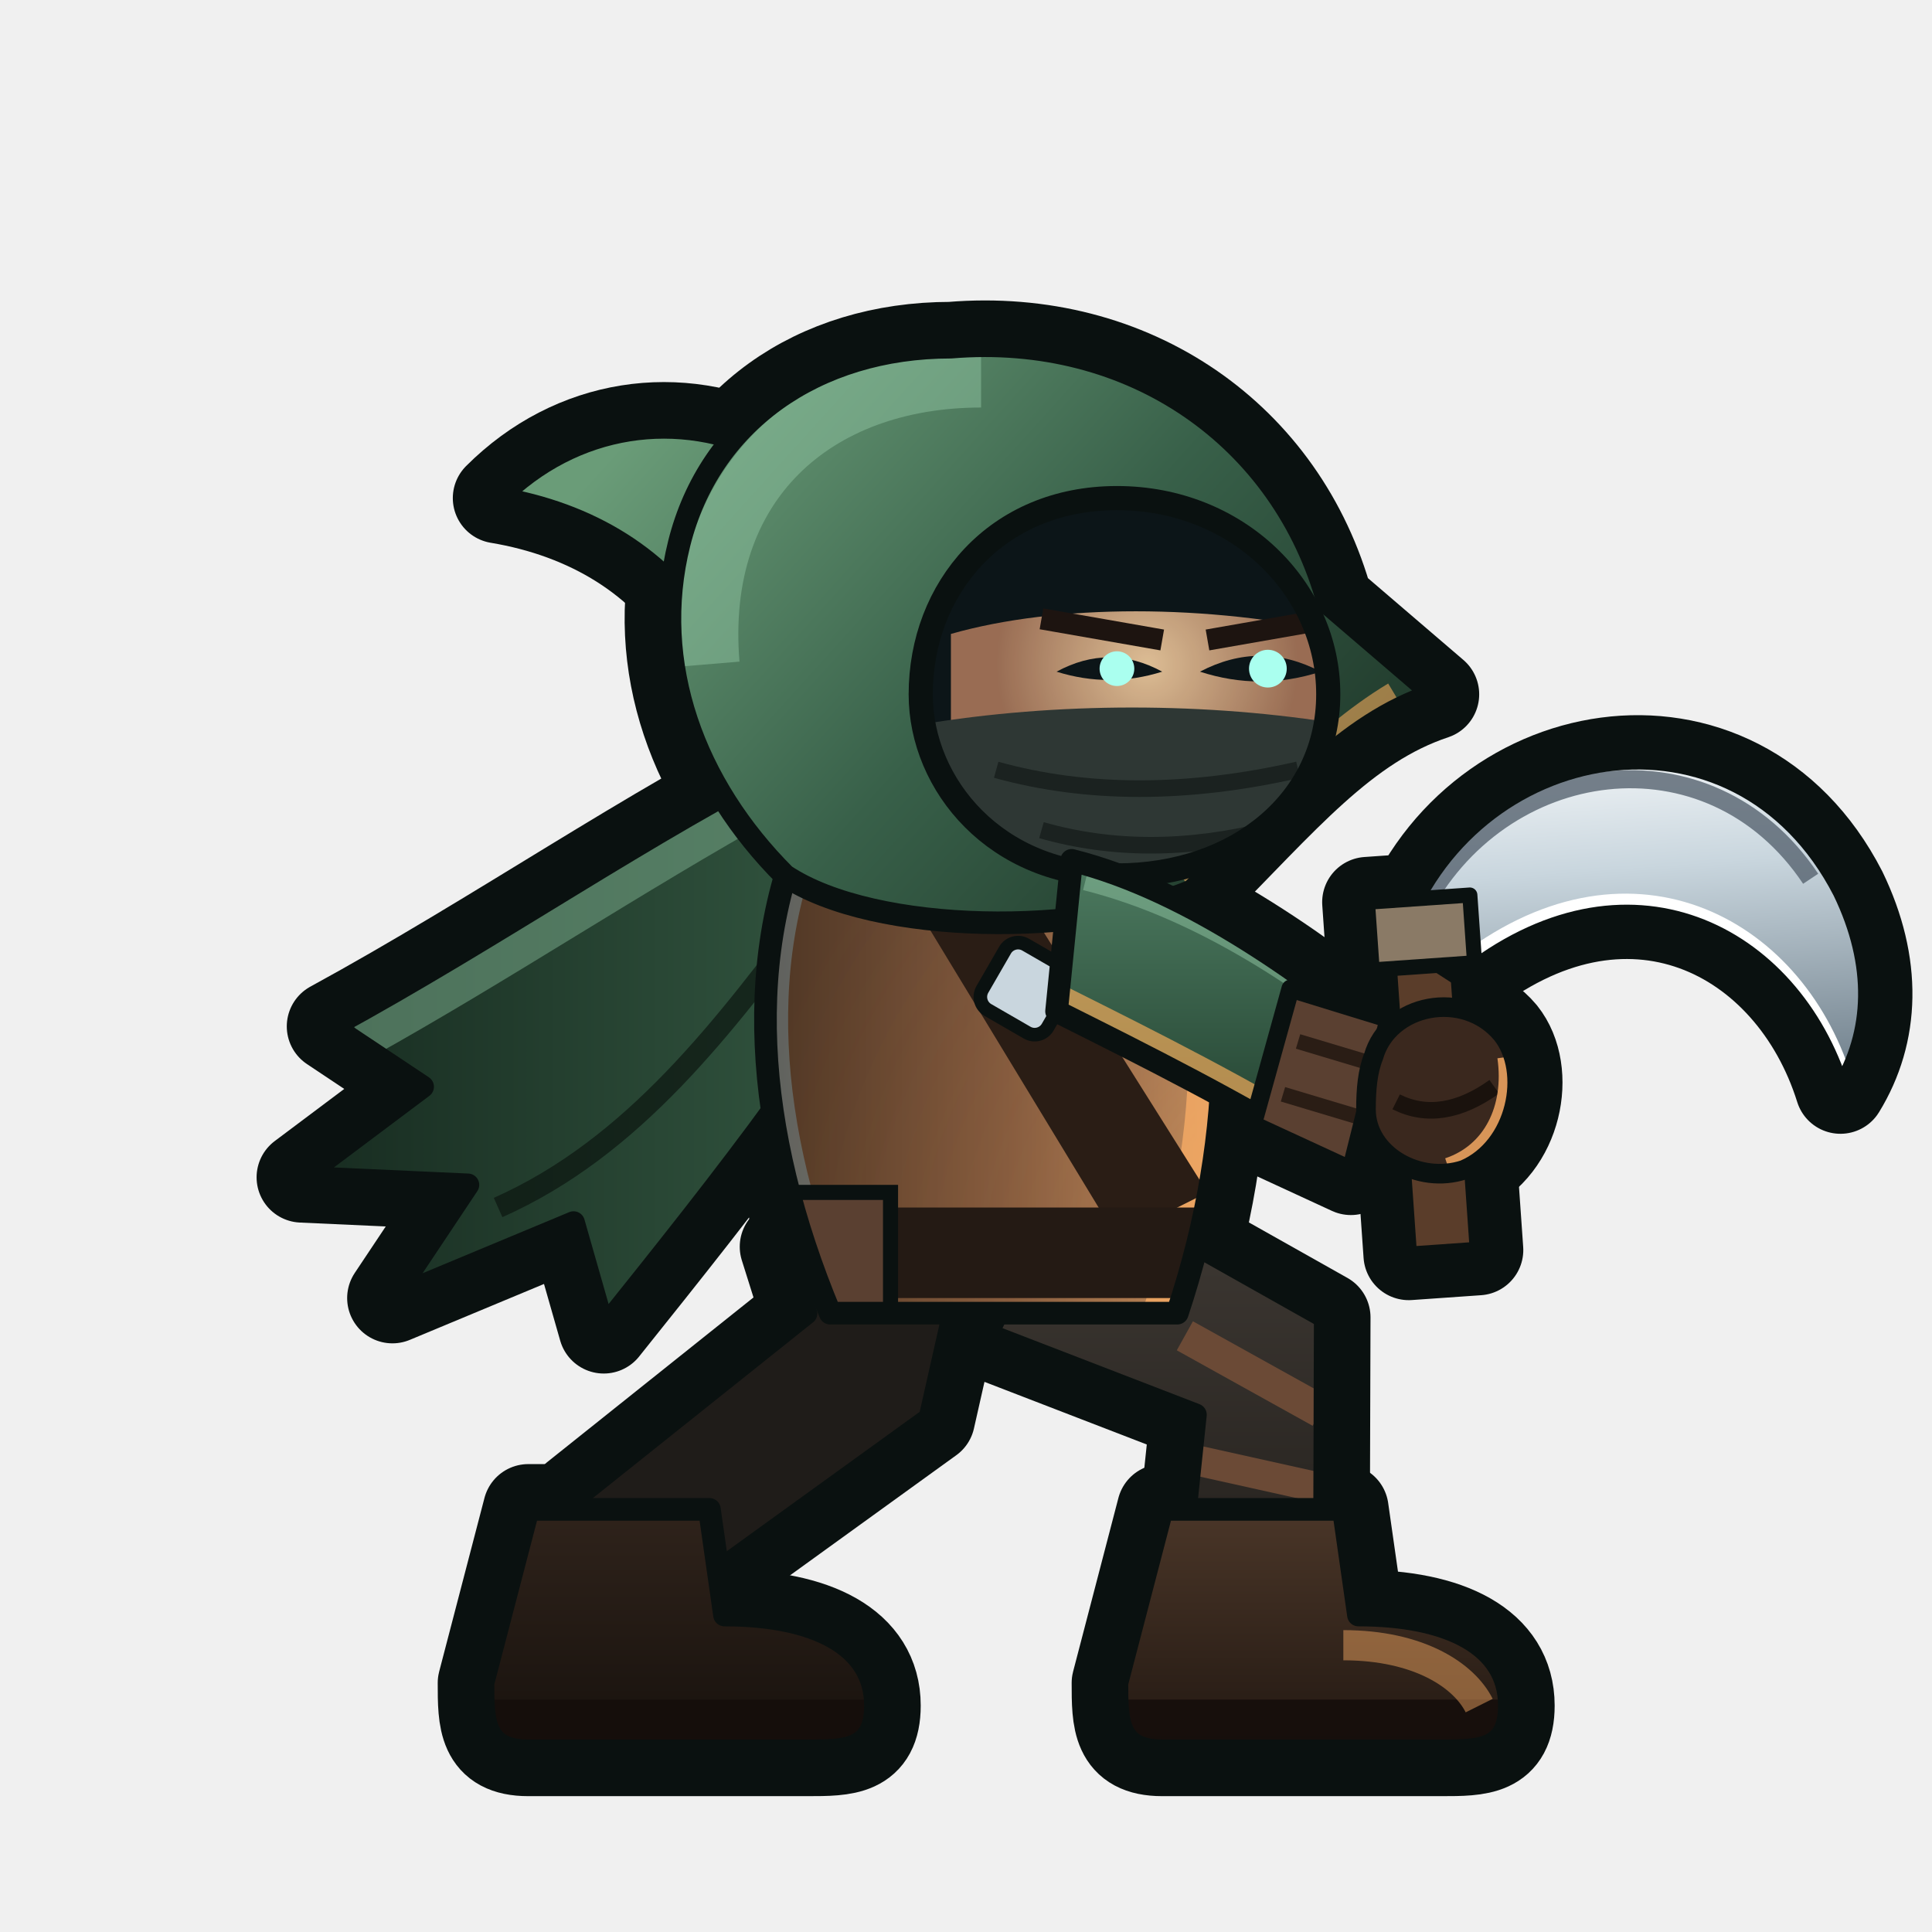
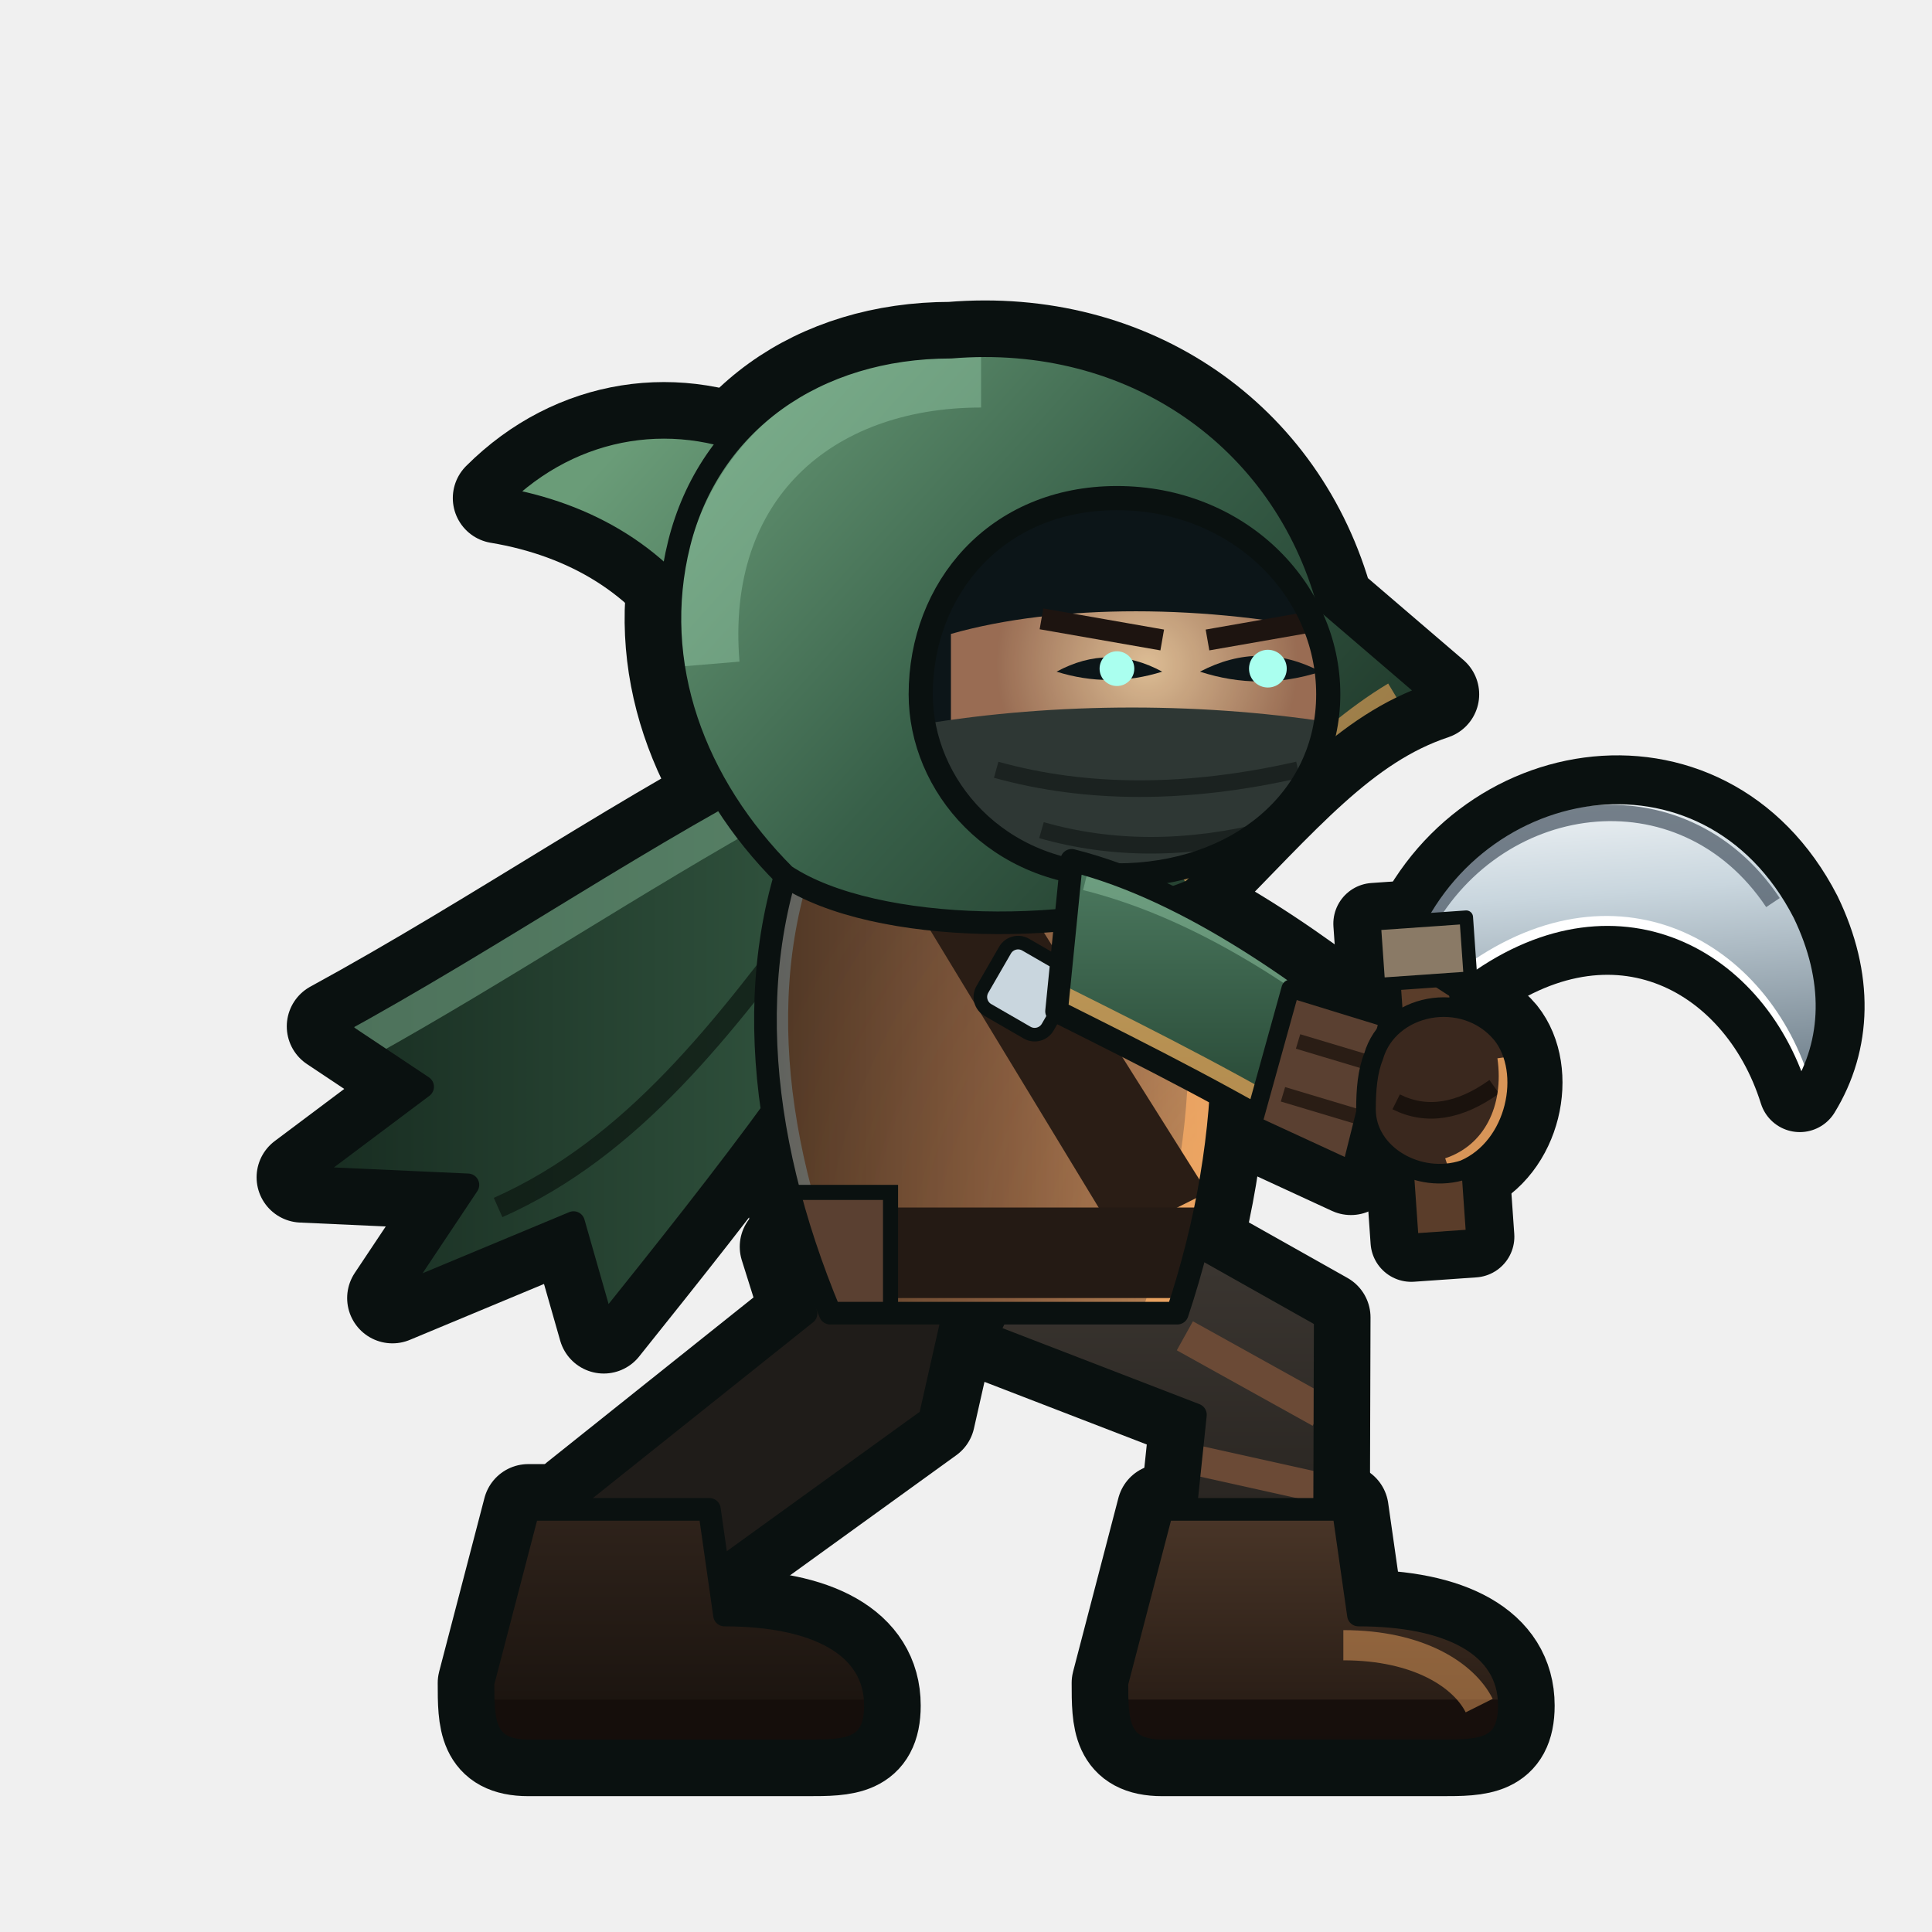
<svg xmlns="http://www.w3.org/2000/svg" viewBox="0 0 128 128" width="128" height="128">
  <defs>
    <linearGradient id="hn0-hood" gradientUnits="userSpaceOnUse" x1="46" y1="24" x2="88" y2="62">
      <stop offset="0" stop-color="#6a9c78" />
      <stop offset="0.5" stop-color="#386049" />
      <stop offset="1" stop-color="#1c3326" />
    </linearGradient>
    <linearGradient id="hn0-cape" gradientUnits="userSpaceOnUse" x1="60" y1="0" x2="20" y2="0">
      <stop offset="0" stop-color="#355a43" />
      <stop offset="1" stop-color="#172b20" />
    </linearGradient>
    <linearGradient id="hn0-leather" gradientUnits="userSpaceOnUse" x1="48" y1="0" x2="82" y2="0">
      <stop offset="0" stop-color="#46301f" />
      <stop offset="0.55" stop-color="#7d573e" />
      <stop offset="1" stop-color="#b98a63" />
    </linearGradient>
    <linearGradient id="hn0-pants" gradientUnits="userSpaceOnUse" x1="0" y1="84" x2="0" y2="112">
      <stop offset="0" stop-color="#3a3530" />
      <stop offset="1" stop-color="#1d1a17" />
    </linearGradient>
    <linearGradient id="hn0-boot" gradientUnits="userSpaceOnUse" x1="0" y1="100" x2="0" y2="116">
      <stop offset="0" stop-color="#4a3628" />
      <stop offset="1" stop-color="#221812" />
    </linearGradient>
    <linearGradient id="hn0-bootb" gradientUnits="userSpaceOnUse" x1="0" y1="100" x2="0" y2="116">
      <stop offset="0" stop-color="#2f231b" />
      <stop offset="1" stop-color="#17110d" />
    </linearGradient>
    <linearGradient id="hn0-sleeve" gradientUnits="userSpaceOnUse" x1="0" y1="56" x2="0" y2="76">
      <stop offset="0" stop-color="#4f7e63" />
      <stop offset="1" stop-color="#22402f" />
    </linearGradient>
    <linearGradient id="hn0-blade" gradientUnits="userSpaceOnUse" x1="0" y1="-26" x2="0" y2="0">
      <stop offset="0" stop-color="#ffffff" />
      <stop offset="0.4" stop-color="#c9d6de" />
      <stop offset="1" stop-color="#6a7a86" />
    </linearGradient>
    <radialGradient id="hn0-warm" gradientUnits="userSpaceOnUse" cx="92" cy="86" r="44">
      <stop offset="0" stop-color="#ffb547" stop-opacity="0.32" />
      <stop offset="0.5" stop-color="#ff9a3d" stop-opacity="0.1" />
      <stop offset="1" stop-color="#ff9a3d" stop-opacity="0" />
    </radialGradient>
    <radialGradient id="hn0-skin" gradientUnits="userSpaceOnUse" cx="76" cy="44" r="10">
      <stop offset="0" stop-color="#f3cfa2" />
      <stop offset="1" stop-color="#a8765a" />
    </radialGradient>
  </defs>
  <g>
    <path d="M 53 50 C 43 55 33 62 22 68 L 28 72 L 20 78 L 31 78.5 L 26 86 L 38 81 L 40 88 C 48 78 56 68 61 58 Z" fill="#0a1110" stroke="#0a1110" stroke-width="6" stroke-linejoin="round" stroke-linecap="round" />
    <path d="M 51 30 C 45 27 38 28 33 33 C 39 34 44 37 47 42 Z" fill="#0a1110" stroke="#0a1110" stroke-width="6" stroke-linejoin="round" stroke-linecap="round" />
    <path d="M 52.01 82.6 L 53.4 87.02 L 38.13 99.21 L 43.87 106.79 L 61.6 93.98 L 63.99 83.4 Z" fill="#0a1110" stroke="#0a1110" stroke-width="6" stroke-linejoin="round" stroke-linecap="round" />
    <path d="M 35 100 L 47 100 L 48 107 C 54 107 58 109 58 113 C 58 116 56 116 53.5 116 L 35 116 C 32 116 32 114 32 111.5 Z" fill="#0a1110" stroke="#0a1110" stroke-width="6" stroke-linejoin="round" stroke-linecap="round" />
    <path d="M 65.39 88.4 L 79.2 93.73 L 78.25 102.81 L 87.75 103.19 L 87.8 87.28 L 70.61 77.6 Z" fill="#0a1110" stroke="#0a1110" stroke-width="6" stroke-linejoin="round" stroke-linecap="round" />
    <path d="M 77 100 L 89 100 L 90 107 C 96 107 100 109 100 113 C 100 116 98 116 95.5 116 L 77 116 C 74 116 74 114 74 111.5 Z" fill="#0a1110" stroke="#0a1110" stroke-width="6" stroke-linejoin="round" stroke-linecap="round" />
    <path d="M 54 53 C 49 63 50 75 55 87 L 78 87 C 82 75 82 63 78 53 C 71 49 60 49 54 53 Z" fill="#0a1110" stroke="#0a1110" stroke-width="6" stroke-linejoin="round" stroke-linecap="round" />
    <path d="M 63 23 C 75 22 85 29 88 40 L 95 46 C 89 48 85 53 79 59 C 72 62 58 62 52 58 C 46 52 43 44 45 36 C 47 28 54 23 63 23 Z" fill="#0a1110" stroke="#0a1110" stroke-width="6" stroke-linejoin="round" stroke-linecap="round" />
-     <path d="M -2.3 -12 L 2.3 -12 L 2.3 9 L -2.3 9 Z" transform="translate(95 74) rotate(-4)" fill="#0a1110" stroke="#0a1110" stroke-width="6" stroke-linejoin="round" stroke-linecap="round" />
-     <path d="M -1.5 -12 C 4 -25 22 -27 28 -13 C 30 -8 29.5 -3.5 27 0 C 24.5 -10.5 14 -17 2.5 -9 Z" transform="translate(95 74) rotate(-4)" fill="#0a1110" stroke="#0a1110" stroke-width="6" stroke-linejoin="round" stroke-linecap="round" />
-     <path d="M -3.4 -14.5 L 3.4 -14.5 L 3.4 -10 L -3.4 -10 Z" transform="translate(95 74) rotate(-4)" fill="#0a1110" stroke="#0a1110" stroke-width="6" stroke-linejoin="round" stroke-linecap="round" />
+     <path d="M -2.3 -12 L 2.3 -12 L 2.3 9 L -2.3 9 Z" transform="translate(95 74) rotate(-4) scale(0.9)" fill="#0a1110" stroke="#0a1110" stroke-width="6" stroke-linejoin="round" stroke-linecap="round" />
+     <path d="M -1.5 -12 C 4 -25 22 -27 28 -13 C 30 -8 29.5 -3.5 27 0 C 24.5 -10.5 14 -17 2.5 -9 Z" transform="translate(95 74) rotate(-4) scale(0.9)" fill="#0a1110" stroke="#0a1110" stroke-width="6" stroke-linejoin="round" stroke-linecap="round" />
+     <path d="M -3.4 -14.5 L 3.4 -14.5 L 3.4 -10 L -3.4 -10 Z" transform="translate(95 74) rotate(-4) scale(0.9)" fill="#0a1110" stroke="#0a1110" stroke-width="6" stroke-linejoin="round" stroke-linecap="round" />
    <path d="M 71 57 C 79 59 87 65 92.5 69.5 L 88.5 77 C 82 73 76 70 70 67 Z" fill="#0a1110" stroke="#0a1110" stroke-width="6" stroke-linejoin="round" stroke-linecap="round" />
    <path d="M 85.5 65.5 L 92 67.5 L 89.5 77.5 L 83 74.5 Z" fill="#0a1110" stroke="#0a1110" stroke-width="6" stroke-linejoin="round" stroke-linecap="round" />
    <path d="M 91 70 C 92 66.5 97 65.5 99.5 68.5 C 101.5 71 100.5 76 97 77.5 C 94 78.5 90.5 76.5 90.5 73.5 C 90.5 72.2 90.6 71 91 70 Z" fill="#0a1110" stroke="#0a1110" stroke-width="6" stroke-linejoin="round" stroke-linecap="round" />
  </g>
  <g>
    <g>
      <path d="M 53 50 C 43 55 33 62 22 68 L 28 72 L 20 78 L 31 78.5 L 26 86 L 38 81 L 40 88 C 48 78 56 68 61 58 Z" fill="url(#hn0-cape)" />
      <clipPath id="hn0-c0">
        <path d="M 53 50 C 43 55 33 62 22 68 L 28 72 L 20 78 L 31 78.5 L 26 86 L 38 81 L 40 88 C 48 78 56 68 61 58 Z" />
      </clipPath>
      <g clip-path="url(#hn0-c0)">
        <path d="M 51 53 C 42 58 33 64 24 69" fill="none" stroke="#6f9f80" stroke-width="2.4" opacity="0.6" />
        <path d="M 54 60 C 48 68 42 76 33 80" fill="none" stroke="#0b1510" stroke-width="1.4" opacity="0.7" />
      </g>
      <path d="M 53 50 C 43 55 33 62 22 68 L 28 72 L 20 78 L 31 78.5 L 26 86 L 38 81 L 40 88 C 48 78 56 68 61 58 Z" fill="none" stroke="#0a1110" stroke-width="1.5" stroke-linejoin="round" stroke-linecap="round" />
    </g>
    <g>
      <path d="M 51 30 C 45 27 38 28 33 33 C 39 34 44 37 47 42 Z" fill="url(#hn0-hood)" />
      <path d="M 51 30 C 45 27 38 28 33 33 C 39 34 44 37 47 42 Z" fill="none" stroke="#0a1110" stroke-width="1.5" stroke-linejoin="round" stroke-linecap="round" />
    </g>
    <g>
      <path d="M 52.01 82.6 L 53.4 87.02 L 38.13 99.21 L 43.87 106.79 L 61.6 93.98 L 63.99 83.4 Z" fill="#1f1c19" />
      <path d="M 52.01 82.6 L 53.4 87.02 L 38.13 99.21 L 43.87 106.79 L 61.6 93.98 L 63.99 83.4 Z" fill="none" stroke="#0a1110" stroke-width="1.5" stroke-linejoin="round" stroke-linecap="round" />
    </g>
    <g>
      <path d="M 35 100 L 47 100 L 48 107 C 54 107 58 109 58 113 C 58 116 56 116 53.5 116 L 35 116 C 32 116 32 114 32 111.5 Z" fill="url(#hn0-bootb)" />
      <clipPath id="hn0-c3">
        <path d="M 35 100 L 47 100 L 48 107 C 54 107 58 109 58 113 C 58 116 56 116 53.5 116 L 35 116 C 32 116 32 114 32 111.5 Z" />
      </clipPath>
      <g clip-path="url(#hn0-c3)">
        <rect x="31" y="112.6" width="28" height="4.4" fill="#140d0a" opacity="0.85" />
      </g>
      <path d="M 35 100 L 47 100 L 48 107 C 54 107 58 109 58 113 C 58 116 56 116 53.5 116 L 35 116 C 32 116 32 114 32 111.5 Z" fill="none" stroke="#0a1110" stroke-width="1.5" stroke-linejoin="round" stroke-linecap="round" />
    </g>
    <g>
      <path d="M 65.39 88.4 L 79.2 93.73 L 78.25 102.81 L 87.75 103.19 L 87.8 87.28 L 70.61 77.6 Z" fill="url(#hn0-pants)" />
      <clipPath id="hn0-c4">
        <path d="M 65.39 88.4 L 79.2 93.73 L 78.25 102.81 L 87.75 103.19 L 87.8 87.28 L 70.61 77.6 Z" />
      </clipPath>
      <g clip-path="url(#hn0-c4)">
        <path d="M 78.5 88.5 L 87.5 93.5" stroke="#6b4a36" stroke-width="2.2" />
        <path d="M 79.25 96.75 L 88.25 98.75" stroke="#6b4a36" stroke-width="2" />
      </g>
      <path d="M 65.39 88.4 L 79.2 93.73 L 78.25 102.81 L 87.75 103.19 L 87.8 87.28 L 70.61 77.6 Z" fill="none" stroke="#0a1110" stroke-width="1.5" stroke-linejoin="round" stroke-linecap="round" />
    </g>
    <g>
      <path d="M 77 100 L 89 100 L 90 107 C 96 107 100 109 100 113 C 100 116 98 116 95.5 116 L 77 116 C 74 116 74 114 74 111.5 Z" fill="url(#hn0-boot)" />
      <clipPath id="hn0-c5">
        <path d="M 77 100 L 89 100 L 90 107 C 96 107 100 109 100 113 C 100 116 98 116 95.5 116 L 77 116 C 74 116 74 114 74 111.5 Z" />
      </clipPath>
      <g clip-path="url(#hn0-c5)">
        <rect x="73" y="112.6" width="28" height="4.4" fill="#140d0a" opacity="0.85" />
        <path d="M 89 109 C 94 109 97 111 98 113" fill="none" stroke="#ffb067" stroke-width="2" opacity="0.45" />
      </g>
      <path d="M 77 100 L 89 100 L 90 107 C 96 107 100 109 100 113 C 100 116 98 116 95.5 116 L 77 116 C 74 116 74 114 74 111.5 Z" fill="none" stroke="#0a1110" stroke-width="1.5" stroke-linejoin="round" stroke-linecap="round" />
    </g>
    <g>
      <path d="M 54 53 C 49 63 50 75 55 87 L 78 87 C 82 75 82 63 78 53 C 71 49 60 49 54 53 Z" fill="url(#hn0-leather)" />
      <clipPath id="hn0-c6">
        <path d="M 54 53 C 49 63 50 75 55 87 L 78 87 C 82 75 82 63 78 53 C 71 49 60 49 54 53 Z" />
      </clipPath>
      <g clip-path="url(#hn0-c6)">
        <rect x="20" y="56" width="90" height="40" fill="url(#hn0-warm)" />
        <path d="M 78 53 C 82 63 82 75 78 87" fill="none" stroke="#ffb067" stroke-width="4.5" opacity="0.7" />
        <path d="M 54 53 C 49 63 50 75 55 87" fill="none" stroke="#7fb3c9" stroke-width="3" opacity="0.35" />
        <path d="M 57 54 L 63 52 L 80 79 L 74 82 Z" fill="#2a1d15" />
        <rect x="65.5" y="63" width="5" height="5" rx="1" fill="#c9d6de" stroke="#0a1110" stroke-width="0.9" transform="rotate(30 68 65.5)" />
        <path d="M 51 80 L 81 80 L 81 86 L 52 86 Z" fill="#241a14" />
        <path d="M 51 79 L 59 79 L 59 88 L 52 88 Z" fill="#5a4031" stroke="#0a1110" stroke-width="1" />
      </g>
      <path d="M 54 53 C 49 63 50 75 55 87 L 78 87 C 82 75 82 63 78 53 C 71 49 60 49 54 53 Z" fill="none" stroke="#0a1110" stroke-width="1.5" stroke-linejoin="round" stroke-linecap="round" />
    </g>
    <g>
      <path d="M 63 23 C 75 22 85 29 88 40 L 95 46 C 89 48 85 53 79 59 C 72 62 58 62 52 58 C 46 52 43 44 45 36 C 47 28 54 23 63 23 Z" fill="url(#hn0-hood)" />
      <clipPath id="hn0-c7">
        <path d="M 63 23 C 75 22 85 29 88 40 L 95 46 C 89 48 85 53 79 59 C 72 62 58 62 52 58 C 46 52 43 44 45 36 C 47 28 54 23 63 23 Z" />
      </clipPath>
      <g clip-path="url(#hn0-c7)">
        <path d="M 47 44 C 46 32 54 25 65 25" fill="none" stroke="#8fc4a2" stroke-width="4" opacity="0.5" />
        <path d="M 93 47 C 88 50 84 55 79 59" fill="none" stroke="#f0a95a" stroke-width="4" opacity="0.6" />
      </g>
      <path d="M 63 23 C 75 22 85 29 88 40 L 95 46 C 89 48 85 53 79 59 C 72 62 58 62 52 58 C 46 52 43 44 45 36 C 47 28 54 23 63 23 Z" fill="none" stroke="#0a1110" stroke-width="1.5" stroke-linejoin="round" stroke-linecap="round" />
    </g>
    <g>
      <path d="M 74 33 C 82 33 88 39 88 46 C 88 53 82 58 74 58 C 66 58 61 52 61 46 C 61 39 66 33 74 33 Z" fill="#0c1518" />
      <clipPath id="hn0-c8">
        <path d="M 74 33 C 82 33 88 39 88 46 C 88 53 82 58 74 58 C 66 58 61 52 61 46 C 61 39 66 33 74 33 Z" />
      </clipPath>
      <g clip-path="url(#hn0-c8)">
        <path d="M 63 42 C 70 40 80 40 89 42 L 89 48 C 80 47 70 47 63 48 Z" fill="url(#hn0-skin)" opacity="0.9" />
        <path d="M 70 44.5 Q 73.5 42.6 77 44.5 Q 73.5 45.6 70 44.5 Z" fill="#0c1518" />
        <path d="M 79.5 44.5 Q 83.5 42.4 87.5 44.5 Q 83.5 45.8 79.5 44.5 Z" fill="#0c1518" />
        <circle cx="74" cy="44.3" r="1.15" fill="#aaffef" />
        <circle cx="84" cy="44.3" r="1.25" fill="#aaffef" />
        <path d="M 69 41 L 77 42.4 M 80 42.4 L 88 41" stroke="#1d1410" stroke-width="1.4" />
        <path d="M 61 48 C 70 46.5 80 46.5 89 48 L 89 59 L 61 59 Z" fill="#2e3734" />
        <path d="M 66 51 Q 75 53.5 86 51 M 69 55 Q 76 57 84 55" fill="none" stroke="#161d1b" stroke-width="1.1" opacity="0.8" />
        <path d="M 88 48 L 88 53" stroke="#f0a95a" stroke-width="1.6" opacity="0.7" />
      </g>
      <path d="M 74 33 C 82 33 88 39 88 46 C 88 53 82 58 74 58 C 66 58 61 52 61 46 C 61 39 66 33 74 33 Z" fill="none" stroke="#0a1110" stroke-width="1.4" stroke-linejoin="round" stroke-linecap="round" />
      <path d="M 74 33 C 82 33 88 39 88 46 C 88 53 82 58 74 58 C 66 58 61 52 61 46 C 61 39 66 33 74 33 Z" fill="none" stroke="#0a1110" stroke-width="1.6" />
    </g>
-     <g transform="translate(95 74) rotate(-4)">
+     <g transform="translate(95 74) rotate(-4) scale(0.9)">
      <path d="M -2.3 -12 L 2.3 -12 L 2.3 9 L -2.3 9 Z" fill="#5a3d2a" />
      <clipPath id="hn0-c9">
        <path d="M -2.3 -12 L 2.3 -12 L 2.3 9 L -2.3 9 Z" />
      </clipPath>
      <g clip-path="url(#hn0-c9)">
        <path d="M -2.3 -6 L 2.3 -4 M -2.3 0 L 2.3 2" stroke="#2a1d15" stroke-width="1.2" />
      </g>
      <path d="M -2.3 -12 L 2.3 -12 L 2.3 9 L -2.3 9 Z" fill="none" stroke="#0a1110" stroke-width="1.1" stroke-linejoin="round" stroke-linecap="round" />
    </g>
-     <g transform="translate(95 74) rotate(-4)">
+     <g transform="translate(95 74) rotate(-4) scale(0.9)">
      <path d="M -1.5 -12 C 4 -25 22 -27 28 -13 C 30 -8 29.5 -3.5 27 0 C 24.5 -10.5 14 -17 2.5 -9 Z" fill="url(#hn0-blade)" />
      <clipPath id="hn0-c10">
        <path d="M -1.5 -12 C 4 -25 22 -27 28 -13 C 30 -8 29.5 -3.5 27 0 C 24.5 -10.5 14 -17 2.5 -9 Z" />
      </clipPath>
      <g clip-path="url(#hn0-c10)">
        <path d="M 2.5 -9.6 C 14 -17.5 24.5 -11 27 -0.6" fill="none" stroke="#ffffff" stroke-width="1.6" />
        <path d="M 0 -13.5 C 6 -23.5 20 -24.5 26 -14" fill="none" stroke="#56636f" stroke-width="1.2" opacity="0.8" />
        <path d="M 20 -9 C 23 -7 24.8 -4.5 25.6 -2" fill="none" stroke="#ffbf73" stroke-width="1.4" opacity="0.8" />
      </g>
      <path d="M -1.5 -12 C 4 -25 22 -27 28 -13 C 30 -8 29.5 -3.5 27 0 C 24.5 -10.5 14 -17 2.5 -9 Z" fill="none" stroke="#0a1110" stroke-width="1.2" stroke-linejoin="round" stroke-linecap="round" />
    </g>
-     <g transform="translate(95 74) rotate(-4)">
+     <g transform="translate(95 74) rotate(-4) scale(0.9)">
      <path d="M -3.4 -14.5 L 3.4 -14.5 L 3.4 -10 L -3.4 -10 Z" fill="#8a7a66" />
      <path d="M -3.4 -14.5 L 3.4 -14.5 L 3.4 -10 L -3.4 -10 Z" fill="none" stroke="#0a1110" stroke-width="1" stroke-linejoin="round" stroke-linecap="round" />
    </g>
    <g>
      <path d="M 71 57 C 79 59 87 65 92.5 69.5 L 88.5 77 C 82 73 76 70 70 67 Z" fill="url(#hn0-sleeve)" />
      <clipPath id="hn0-c12">
        <path d="M 71 57 C 79 59 87 65 92.5 69.5 L 88.5 77 C 82 73 76 70 70 67 Z" />
      </clipPath>
      <g clip-path="url(#hn0-c12)">
        <path d="M 70 67 C 76 70 82 73 88.5 77" fill="none" stroke="#f0a95a" stroke-width="3.5" opacity="0.7" />
        <path d="M 72 58 C 80 60 87 65 92 69" fill="none" stroke="#8fc4a2" stroke-width="2" opacity="0.5" />
      </g>
      <path d="M 71 57 C 79 59 87 65 92.5 69.5 L 88.5 77 C 82 73 76 70 70 67 Z" fill="none" stroke="#0a1110" stroke-width="1.5" stroke-linejoin="round" stroke-linecap="round" />
    </g>
    <g>
      <path d="M 85.5 65.5 L 92 67.5 L 89.5 77.5 L 83 74.5 Z" fill="#5a4031" />
      <clipPath id="hn0-c13">
        <path d="M 85.5 65.5 L 92 67.5 L 89.5 77.5 L 83 74.5 Z" />
      </clipPath>
      <g clip-path="url(#hn0-c13)">
        <path d="M 86 69 L 91 70.5 M 85 72.5 L 90 74" stroke="#2a1d15" stroke-width="1" />
      </g>
      <path d="M 85.5 65.5 L 92 67.5 L 89.5 77.5 L 83 74.5 Z" fill="none" stroke="#0a1110" stroke-width="1.2" stroke-linejoin="round" stroke-linecap="round" />
    </g>
    <g>
      <path d="M 91 70 C 92 66.5 97 65.5 99.5 68.5 C 101.5 71 100.5 76 97 77.5 C 94 78.5 90.5 76.5 90.5 73.5 C 90.5 72.2 90.6 71 91 70 Z" fill="#3a281e" />
      <clipPath id="hn0-c14">
        <path d="M 91 70 C 92 66.5 97 65.5 99.5 68.5 C 101.5 71 100.5 76 97 77.5 C 94 78.5 90.5 76.5 90.5 73.5 C 90.5 72.2 90.6 71 91 70 Z" />
      </clipPath>
      <g clip-path="url(#hn0-c14)">
        <path d="M 92.5 73 Q 95.5 74.5 99 72" fill="none" stroke="#1a120d" stroke-width="1.1" />
        <path d="M 100 70 C 100.5 73.5 99 76.5 96 77.5" fill="none" stroke="#ffb067" stroke-width="1.6" opacity="0.8" />
      </g>
      <path d="M 91 70 C 92 66.5 97 65.5 99.5 68.5 C 101.5 71 100.5 76 97 77.5 C 94 78.5 90.5 76.5 90.5 73.5 C 90.5 72.2 90.6 71 91 70 Z" fill="none" stroke="#0a1110" stroke-width="1.3" stroke-linejoin="round" stroke-linecap="round" />
    </g>
  </g>
</svg>
